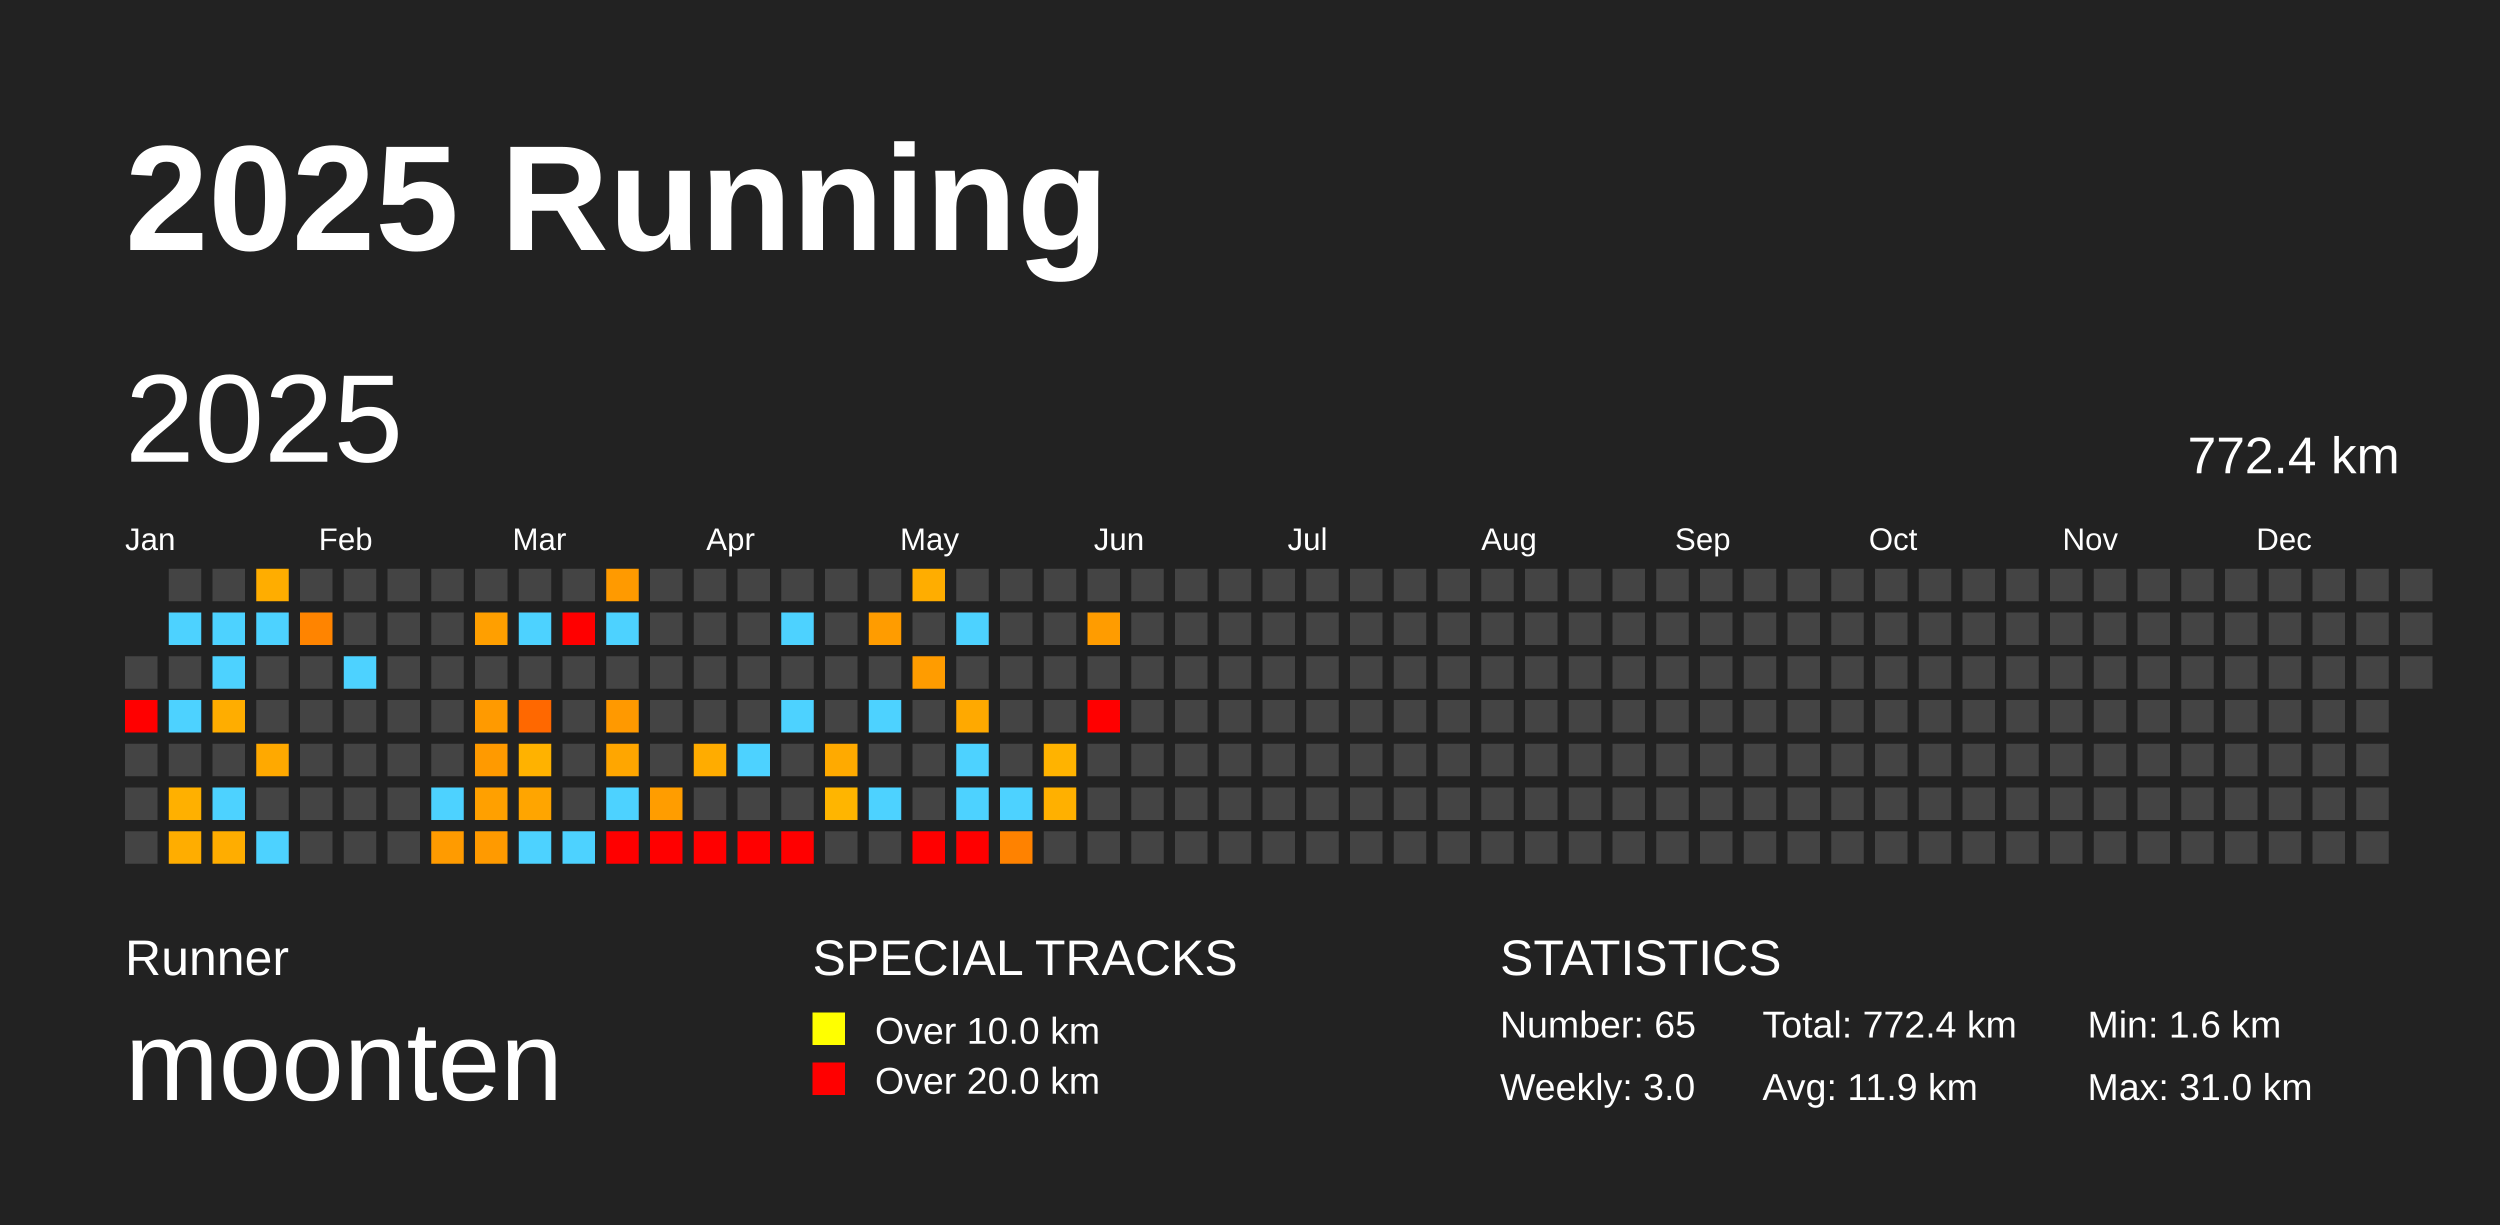
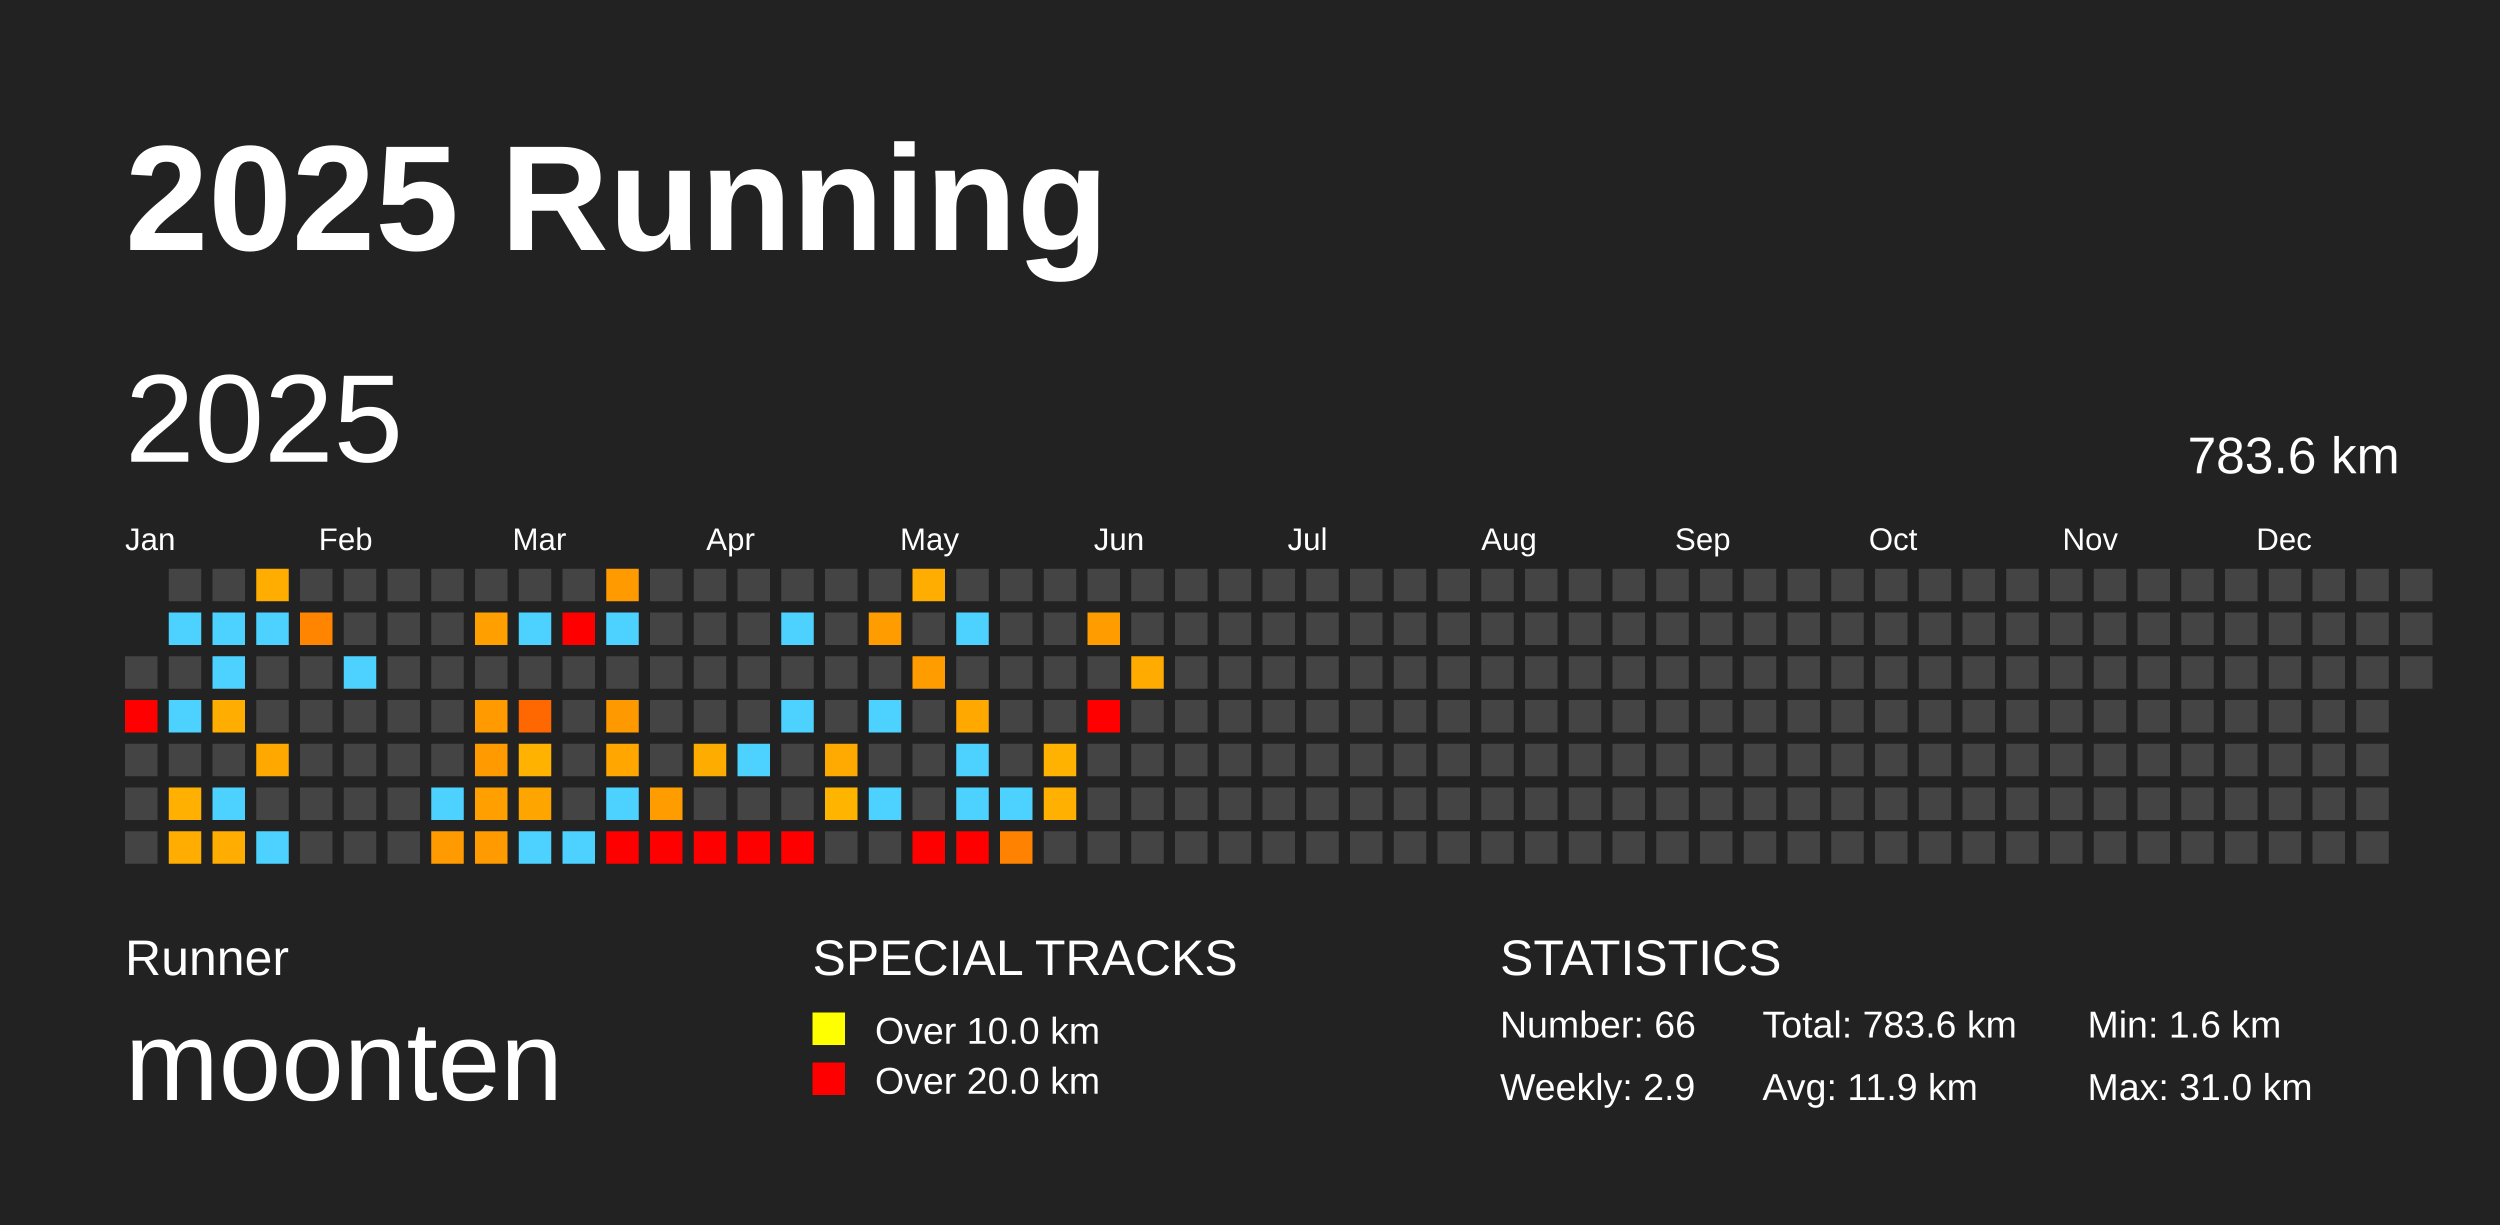
<svg xmlns="http://www.w3.org/2000/svg" baseProfile="full" height="98mm" version="1.1" viewBox="0,0,200,98" width="200mm">
  <defs />
  <rect fill="#222222" height="98" width="200" x="0" y="0" />
  <text fill="#FFFFFF" style="font-size:12px; font-family:Arial; font-weight:bold;" x="10" y="20">2025 Running</text>
  <text fill="#FFFFFF" style="font-size:4px; font-family:Arial" x="10" y="78">Runner</text>
  <text fill="#FFFFFF" style="font-size:9px; font-family:Arial" x="10" y="88">moonten</text>
  <text fill="#FFFFFF" style="font-size:4px; font-family:Arial" x="65" y="78">SPECIAL TRACKS</text>
  <rect fill="yellow" height="2.6" width="2.6" x="65" y="81" />
  <text fill="#FFFFFF" style="font-size:3px; font-family:Arial" x="70" y="83.5">Over 10.0 km</text>
  <rect fill="red" height="2.6" width="2.6" x="65" y="85" />
  <text fill="#FFFFFF" style="font-size:3px; font-family:Arial" x="70" y="87.5">Over 20.0 km</text>
  <text fill="#FFFFFF" style="font-size:4px; font-family:Arial" x="120" y="78">STATISTICS</text>
-   <text fill="#FFFFFF" style="font-size:3px; font-family:Arial" x="120" y="83">Number: 65</text>
-   <text fill="#FFFFFF" style="font-size:3px; font-family:Arial" x="120" y="88">Weekly: 3.0</text>
-   <text fill="#FFFFFF" style="font-size:3px; font-family:Arial" x="141" y="83">Total: 772.4 km</text>
+   <text fill="#FFFFFF" style="font-size:3px; font-family:Arial" x="120" y="83">Number: 66</text>
+   <text fill="#FFFFFF" style="font-size:3px; font-family:Arial" x="120" y="88">Weekly: 2.9</text>
+   <text fill="#FFFFFF" style="font-size:3px; font-family:Arial" x="141" y="83">Total: 783.6 km</text>
  <text fill="#FFFFFF" style="font-size:3px; font-family:Arial" x="141" y="88">Avg: 11.9 km</text>
  <text fill="#FFFFFF" style="font-size:3px; font-family:Arial" x="167" y="83">Min: 1.6 km</text>
  <text fill="#FFFFFF" style="font-size:3px; font-family:Arial" x="167" y="88">Max: 31.0 km</text>
  <text dominant-baseline="hanging" fill="#FFFFFF" style="font-size:10.0px; font-family:Arial;" x="10" y="30">2025</text>
-   <text dominant-baseline="hanging" fill="#FFFFFF" style="font-size:4.125px; font-family:Arial;" x="175" y="35">772.4 km</text>
+   <text dominant-baseline="hanging" fill="#FFFFFF" style="font-size:4.125px; font-family:Arial;" x="175" y="35">783.6 km</text>
  <text fill="#FFFFFF" style="font-size:2.5px; font-family:Arial" x="10.0" y="44">Jan</text>
  <text fill="#FFFFFF" style="font-size:2.5px; font-family:Arial" x="25.5" y="44">Feb</text>
  <text fill="#FFFFFF" style="font-size:2.5px; font-family:Arial" x="41.0" y="44">Mar</text>
  <text fill="#FFFFFF" style="font-size:2.5px; font-family:Arial" x="56.5" y="44">Apr</text>
  <text fill="#FFFFFF" style="font-size:2.5px; font-family:Arial" x="72.0" y="44">May</text>
  <text fill="#FFFFFF" style="font-size:2.5px; font-family:Arial" x="87.5" y="44">Jun</text>
  <text fill="#FFFFFF" style="font-size:2.5px; font-family:Arial" x="103.0" y="44">Jul</text>
  <text fill="#FFFFFF" style="font-size:2.5px; font-family:Arial" x="118.5" y="44">Aug</text>
  <text fill="#FFFFFF" style="font-size:2.5px; font-family:Arial" x="134.0" y="44">Sep</text>
  <text fill="#FFFFFF" style="font-size:2.5px; font-family:Arial" x="149.5" y="44">Oct</text>
  <text fill="#FFFFFF" style="font-size:2.5px; font-family:Arial" x="165.0" y="44">Nov</text>
  <text fill="#FFFFFF" style="font-size:2.5px; font-family:Arial" x="180.5" y="44">Dec</text>
  <rect fill="#444444" height="2.6" width="2.6" x="10.0" y="52.5" />
  <rect fill="red" height="2.6" width="2.6" x="10.0" y="56.0" />
  <rect fill="#444444" height="2.6" width="2.6" x="10.0" y="59.5" />
  <rect fill="#444444" height="2.6" width="2.6" x="10.0" y="63.0" />
  <rect fill="#444444" height="2.6" width="2.6" x="10.0" y="66.5" />
  <rect fill="#444444" height="2.6" width="2.6" x="13.5" y="45.5" />
  <rect fill="#4dd2ff" height="2.6" width="2.6" x="13.5" y="49.0" />
  <rect fill="#444444" height="2.6" width="2.6" x="13.5" y="52.5" />
  <rect fill="#4dd2ff" height="2.6" width="2.6" x="13.5" y="56.0" />
  <rect fill="#444444" height="2.6" width="2.6" x="13.5" y="59.5" />
  <rect fill="#ffb000" height="2.6" width="2.6" x="13.5" y="63.0" />
  <rect fill="#ffad00" height="2.6" width="2.6" x="13.5" y="66.5" />
  <rect fill="#444444" height="2.6" width="2.6" x="17.0" y="45.5" />
  <rect fill="#4dd2ff" height="2.6" width="2.6" x="17.0" y="49.0" />
  <rect fill="#4dd2ff" height="2.6" width="2.6" x="17.0" y="52.5" />
  <rect fill="#ffad00" height="2.6" width="2.6" x="17.0" y="56.0" />
  <rect fill="#444444" height="2.6" width="2.6" x="17.0" y="59.5" />
  <rect fill="#4dd2ff" height="2.6" width="2.6" x="17.0" y="63.0" />
  <rect fill="#ffad00" height="2.6" width="2.6" x="17.0" y="66.5" />
  <rect fill="#ffad00" height="2.6" width="2.6" x="20.5" y="45.5" />
  <rect fill="#4dd2ff" height="2.6" width="2.6" x="20.5" y="49.0" />
  <rect fill="#444444" height="2.6" width="2.6" x="20.5" y="52.5" />
  <rect fill="#444444" height="2.6" width="2.6" x="20.5" y="56.0" />
  <rect fill="#ffa900" height="2.6" width="2.6" x="20.5" y="59.5" />
  <rect fill="#444444" height="2.6" width="2.6" x="20.5" y="63.0" />
  <rect fill="#4dd2ff" height="2.6" width="2.6" x="20.5" y="66.5" />
  <rect fill="#444444" height="2.6" width="2.6" x="24.0" y="45.5" />
  <rect fill="#ff8400" height="2.6" width="2.6" x="24.0" y="49.0" />
  <rect fill="#444444" height="2.6" width="2.6" x="24.0" y="52.5" />
  <rect fill="#444444" height="2.6" width="2.6" x="24.0" y="56.0" />
  <rect fill="#444444" height="2.6" width="2.6" x="24.0" y="59.5" />
  <rect fill="#444444" height="2.6" width="2.6" x="24.0" y="63.0" />
  <rect fill="#444444" height="2.6" width="2.6" x="24.0" y="66.5" />
  <rect fill="#444444" height="2.6" width="2.6" x="27.5" y="45.5" />
  <rect fill="#444444" height="2.6" width="2.6" x="27.5" y="49.0" />
  <rect fill="#4dd2ff" height="2.6" width="2.6" x="27.5" y="52.5" />
  <rect fill="#444444" height="2.6" width="2.6" x="27.5" y="56.0" />
  <rect fill="#444444" height="2.6" width="2.6" x="27.5" y="59.5" />
  <rect fill="#444444" height="2.6" width="2.6" x="27.5" y="63.0" />
  <rect fill="#444444" height="2.6" width="2.6" x="27.5" y="66.5" />
  <rect fill="#444444" height="2.6" width="2.6" x="31.0" y="45.5" />
  <rect fill="#444444" height="2.6" width="2.6" x="31.0" y="49.0" />
  <rect fill="#444444" height="2.6" width="2.6" x="31.0" y="52.5" />
  <rect fill="#444444" height="2.6" width="2.6" x="31.0" y="56.0" />
  <rect fill="#444444" height="2.6" width="2.6" x="31.0" y="59.5" />
  <rect fill="#444444" height="2.6" width="2.6" x="31.0" y="63.0" />
  <rect fill="#444444" height="2.6" width="2.6" x="31.0" y="66.5" />
  <rect fill="#444444" height="2.6" width="2.6" x="34.5" y="45.5" />
  <rect fill="#444444" height="2.6" width="2.6" x="34.5" y="49.0" />
  <rect fill="#444444" height="2.6" width="2.6" x="34.5" y="52.5" />
  <rect fill="#444444" height="2.6" width="2.6" x="34.5" y="56.0" />
  <rect fill="#444444" height="2.6" width="2.6" x="34.5" y="59.5" />
  <rect fill="#4dd2ff" height="2.6" width="2.6" x="34.5" y="63.0" />
  <rect fill="#ff9b00" height="2.6" width="2.6" x="34.5" y="66.5" />
  <rect fill="#444444" height="2.6" width="2.6" x="38.0" y="45.5" />
  <rect fill="#ff9f00" height="2.6" width="2.6" x="38.0" y="49.0" />
  <rect fill="#444444" height="2.6" width="2.6" x="38.0" y="52.5" />
  <rect fill="#ff9a00" height="2.6" width="2.6" x="38.0" y="56.0" />
  <rect fill="#ff9a00" height="2.6" width="2.6" x="38.0" y="59.5" />
  <rect fill="#ffa000" height="2.6" width="2.6" x="38.0" y="63.0" />
  <rect fill="#ff9a00" height="2.6" width="2.6" x="38.0" y="66.5" />
  <rect fill="#444444" height="2.6" width="2.6" x="41.5" y="45.5" />
  <rect fill="#4dd2ff" height="2.6" width="2.6" x="41.5" y="49.0" />
  <rect fill="#444444" height="2.6" width="2.6" x="41.5" y="52.5" />
  <rect fill="#ff6800" height="2.6" width="2.6" x="41.5" y="56.0" />
  <rect fill="#ffb200" height="2.6" width="2.6" x="41.5" y="59.5" />
  <rect fill="#ffa500" height="2.6" width="2.6" x="41.5" y="63.0" />
  <rect fill="#4dd2ff" height="2.6" width="2.6" x="41.5" y="66.5" />
  <rect fill="#444444" height="2.6" width="2.6" x="45.0" y="45.5" />
  <rect fill="red" height="2.6" width="2.6" x="45.0" y="49.0" />
  <rect fill="#444444" height="2.6" width="2.6" x="45.0" y="52.5" />
  <rect fill="#444444" height="2.6" width="2.6" x="45.0" y="56.0" />
  <rect fill="#444444" height="2.6" width="2.6" x="45.0" y="59.5" />
  <rect fill="#444444" height="2.6" width="2.6" x="45.0" y="63.0" />
  <rect fill="#4dd2ff" height="2.6" width="2.6" x="45.0" y="66.5" />
  <rect fill="#ff9a00" height="2.6" width="2.6" x="48.5" y="45.5" />
  <rect fill="#4dd2ff" height="2.6" width="2.6" x="48.5" y="49.0" />
  <rect fill="#444444" height="2.6" width="2.6" x="48.5" y="52.5" />
  <rect fill="#ff9900" height="2.6" width="2.6" x="48.5" y="56.0" />
  <rect fill="#ffa600" height="2.6" width="2.6" x="48.5" y="59.5" />
  <rect fill="#4dd2ff" height="2.6" width="2.6" x="48.5" y="63.0" />
  <rect fill="red" height="2.6" width="2.6" x="48.5" y="66.5" />
  <rect fill="#444444" height="2.6" width="2.6" x="52.0" y="45.5" />
  <rect fill="#444444" height="2.6" width="2.6" x="52.0" y="49.0" />
  <rect fill="#444444" height="2.6" width="2.6" x="52.0" y="52.5" />
  <rect fill="#444444" height="2.6" width="2.6" x="52.0" y="56.0" />
  <rect fill="#444444" height="2.6" width="2.6" x="52.0" y="59.5" />
  <rect fill="#ff9d00" height="2.6" width="2.6" x="52.0" y="63.0" />
  <rect fill="red" height="2.6" width="2.6" x="52.0" y="66.5" />
  <rect fill="#444444" height="2.6" width="2.6" x="55.5" y="45.5" />
  <rect fill="#444444" height="2.6" width="2.6" x="55.5" y="49.0" />
  <rect fill="#444444" height="2.6" width="2.6" x="55.5" y="52.5" />
  <rect fill="#444444" height="2.6" width="2.6" x="55.5" y="56.0" />
  <rect fill="#ffac00" height="2.6" width="2.6" x="55.5" y="59.5" />
  <rect fill="#444444" height="2.6" width="2.6" x="55.5" y="63.0" />
  <rect fill="red" height="2.6" width="2.6" x="55.5" y="66.5" />
  <rect fill="#444444" height="2.6" width="2.6" x="59.0" y="45.5" />
  <rect fill="#444444" height="2.6" width="2.6" x="59.0" y="49.0" />
  <rect fill="#444444" height="2.6" width="2.6" x="59.0" y="52.5" />
  <rect fill="#444444" height="2.6" width="2.6" x="59.0" y="56.0" />
  <rect fill="#4dd2ff" height="2.6" width="2.6" x="59.0" y="59.5" />
  <rect fill="#444444" height="2.6" width="2.6" x="59.0" y="63.0" />
  <rect fill="red" height="2.6" width="2.6" x="59.0" y="66.5" />
  <rect fill="#444444" height="2.6" width="2.6" x="62.5" y="45.5" />
  <rect fill="#4dd2ff" height="2.6" width="2.6" x="62.5" y="49.0" />
  <rect fill="#444444" height="2.6" width="2.6" x="62.5" y="52.5" />
  <rect fill="#4dd2ff" height="2.6" width="2.6" x="62.5" y="56.0" />
  <rect fill="#444444" height="2.6" width="2.6" x="62.5" y="59.5" />
  <rect fill="#444444" height="2.6" width="2.6" x="62.5" y="63.0" />
  <rect fill="red" height="2.6" width="2.6" x="62.5" y="66.5" />
  <rect fill="#444444" height="2.6" width="2.6" x="66.0" y="45.5" />
  <rect fill="#444444" height="2.6" width="2.6" x="66.0" y="49.0" />
  <rect fill="#444444" height="2.6" width="2.6" x="66.0" y="52.5" />
  <rect fill="#444444" height="2.6" width="2.6" x="66.0" y="56.0" />
  <rect fill="#ffaa00" height="2.6" width="2.6" x="66.0" y="59.5" />
  <rect fill="#ffb500" height="2.6" width="2.6" x="66.0" y="63.0" />
  <rect fill="#444444" height="2.6" width="2.6" x="66.0" y="66.5" />
  <rect fill="#444444" height="2.6" width="2.6" x="69.5" y="45.5" />
  <rect fill="#ff9c00" height="2.6" width="2.6" x="69.5" y="49.0" />
  <rect fill="#444444" height="2.6" width="2.6" x="69.5" y="52.5" />
  <rect fill="#4dd2ff" height="2.6" width="2.6" x="69.5" y="56.0" />
  <rect fill="#444444" height="2.6" width="2.6" x="69.5" y="59.5" />
  <rect fill="#4dd2ff" height="2.6" width="2.6" x="69.5" y="63.0" />
  <rect fill="#444444" height="2.6" width="2.6" x="69.5" y="66.5" />
  <rect fill="#ffad00" height="2.6" width="2.6" x="73.0" y="45.5" />
  <rect fill="#444444" height="2.6" width="2.6" x="73.0" y="49.0" />
  <rect fill="#ff9c00" height="2.6" width="2.6" x="73.0" y="52.5" />
  <rect fill="#444444" height="2.6" width="2.6" x="73.0" y="56.0" />
  <rect fill="#444444" height="2.6" width="2.6" x="73.0" y="59.5" />
  <rect fill="#444444" height="2.6" width="2.6" x="73.0" y="63.0" />
  <rect fill="red" height="2.6" width="2.6" x="73.0" y="66.5" />
  <rect fill="#444444" height="2.6" width="2.6" x="76.5" y="45.5" />
  <rect fill="#4dd2ff" height="2.6" width="2.6" x="76.5" y="49.0" />
  <rect fill="#444444" height="2.6" width="2.6" x="76.5" y="52.5" />
  <rect fill="#ffa900" height="2.6" width="2.6" x="76.5" y="56.0" />
  <rect fill="#4dd2ff" height="2.6" width="2.6" x="76.5" y="59.5" />
  <rect fill="#4dd2ff" height="2.6" width="2.6" x="76.5" y="63.0" />
  <rect fill="red" height="2.6" width="2.6" x="76.5" y="66.5" />
  <rect fill="#444444" height="2.6" width="2.6" x="80.0" y="45.5" />
  <rect fill="#444444" height="2.6" width="2.6" x="80.0" y="49.0" />
  <rect fill="#444444" height="2.6" width="2.6" x="80.0" y="52.5" />
  <rect fill="#444444" height="2.6" width="2.6" x="80.0" y="56.0" />
  <rect fill="#444444" height="2.6" width="2.6" x="80.0" y="59.5" />
  <rect fill="#4dd2ff" height="2.6" width="2.6" x="80.0" y="63.0" />
  <rect fill="#ff8200" height="2.6" width="2.6" x="80.0" y="66.5" />
  <rect fill="#444444" height="2.6" width="2.6" x="83.5" y="45.5" />
  <rect fill="#444444" height="2.6" width="2.6" x="83.5" y="49.0" />
  <rect fill="#444444" height="2.6" width="2.6" x="83.5" y="52.5" />
  <rect fill="#444444" height="2.6" width="2.6" x="83.5" y="56.0" />
  <rect fill="#ffb300" height="2.6" width="2.6" x="83.5" y="59.5" />
  <rect fill="#ffb000" height="2.6" width="2.6" x="83.5" y="63.0" />
  <rect fill="#444444" height="2.6" width="2.6" x="83.5" y="66.5" />
  <rect fill="#444444" height="2.6" width="2.6" x="87.0" y="45.5" />
  <rect fill="#ff9c00" height="2.6" width="2.6" x="87.0" y="49.0" />
  <rect fill="#444444" height="2.6" width="2.6" x="87.0" y="52.5" />
  <rect fill="red" height="2.6" width="2.6" x="87.0" y="56.0" />
  <rect fill="#444444" height="2.6" width="2.6" x="87.0" y="59.5" />
  <rect fill="#444444" height="2.6" width="2.6" x="87.0" y="63.0" />
  <rect fill="#444444" height="2.6" width="2.6" x="87.0" y="66.5" />
  <rect fill="#444444" height="2.6" width="2.6" x="90.5" y="45.5" />
  <rect fill="#444444" height="2.6" width="2.6" x="90.5" y="49.0" />
-   <rect fill="#444444" height="2.6" width="2.6" x="90.5" y="52.5" />
+   <rect fill="#ffab00" height="2.6" width="2.6" x="90.5" y="52.5" />
  <rect fill="#444444" height="2.6" width="2.6" x="90.5" y="56.0" />
  <rect fill="#444444" height="2.6" width="2.6" x="90.5" y="59.5" />
  <rect fill="#444444" height="2.6" width="2.6" x="90.5" y="63.0" />
  <rect fill="#444444" height="2.6" width="2.6" x="90.5" y="66.5" />
  <rect fill="#444444" height="2.6" width="2.6" x="94.0" y="45.5" />
  <rect fill="#444444" height="2.6" width="2.6" x="94.0" y="49.0" />
  <rect fill="#444444" height="2.6" width="2.6" x="94.0" y="52.5" />
  <rect fill="#444444" height="2.6" width="2.6" x="94.0" y="56.0" />
  <rect fill="#444444" height="2.6" width="2.6" x="94.0" y="59.5" />
  <rect fill="#444444" height="2.6" width="2.6" x="94.0" y="63.0" />
  <rect fill="#444444" height="2.6" width="2.6" x="94.0" y="66.5" />
  <rect fill="#444444" height="2.6" width="2.6" x="97.5" y="45.5" />
  <rect fill="#444444" height="2.6" width="2.6" x="97.5" y="49.0" />
  <rect fill="#444444" height="2.6" width="2.6" x="97.5" y="52.5" />
  <rect fill="#444444" height="2.6" width="2.6" x="97.5" y="56.0" />
  <rect fill="#444444" height="2.6" width="2.6" x="97.5" y="59.5" />
  <rect fill="#444444" height="2.6" width="2.6" x="97.5" y="63.0" />
  <rect fill="#444444" height="2.6" width="2.6" x="97.5" y="66.5" />
  <rect fill="#444444" height="2.6" width="2.6" x="101.0" y="45.5" />
  <rect fill="#444444" height="2.6" width="2.6" x="101.0" y="49.0" />
  <rect fill="#444444" height="2.6" width="2.6" x="101.0" y="52.5" />
  <rect fill="#444444" height="2.6" width="2.6" x="101.0" y="56.0" />
  <rect fill="#444444" height="2.6" width="2.6" x="101.0" y="59.5" />
  <rect fill="#444444" height="2.6" width="2.6" x="101.0" y="63.0" />
  <rect fill="#444444" height="2.6" width="2.6" x="101.0" y="66.5" />
  <rect fill="#444444" height="2.6" width="2.6" x="104.5" y="45.5" />
  <rect fill="#444444" height="2.6" width="2.6" x="104.5" y="49.0" />
  <rect fill="#444444" height="2.6" width="2.6" x="104.5" y="52.5" />
  <rect fill="#444444" height="2.6" width="2.6" x="104.5" y="56.0" />
  <rect fill="#444444" height="2.6" width="2.6" x="104.5" y="59.5" />
  <rect fill="#444444" height="2.6" width="2.6" x="104.5" y="63.0" />
  <rect fill="#444444" height="2.6" width="2.6" x="104.5" y="66.5" />
  <rect fill="#444444" height="2.6" width="2.6" x="108.0" y="45.5" />
  <rect fill="#444444" height="2.6" width="2.6" x="108.0" y="49.0" />
  <rect fill="#444444" height="2.6" width="2.6" x="108.0" y="52.5" />
  <rect fill="#444444" height="2.6" width="2.6" x="108.0" y="56.0" />
  <rect fill="#444444" height="2.6" width="2.6" x="108.0" y="59.5" />
  <rect fill="#444444" height="2.6" width="2.6" x="108.0" y="63.0" />
  <rect fill="#444444" height="2.6" width="2.6" x="108.0" y="66.5" />
  <rect fill="#444444" height="2.6" width="2.6" x="111.5" y="45.5" />
  <rect fill="#444444" height="2.6" width="2.6" x="111.5" y="49.0" />
  <rect fill="#444444" height="2.6" width="2.6" x="111.5" y="52.5" />
  <rect fill="#444444" height="2.6" width="2.6" x="111.5" y="56.0" />
  <rect fill="#444444" height="2.6" width="2.6" x="111.5" y="59.5" />
  <rect fill="#444444" height="2.6" width="2.6" x="111.5" y="63.0" />
  <rect fill="#444444" height="2.6" width="2.6" x="111.5" y="66.5" />
  <rect fill="#444444" height="2.6" width="2.6" x="115.0" y="45.5" />
  <rect fill="#444444" height="2.6" width="2.6" x="115.0" y="49.0" />
  <rect fill="#444444" height="2.6" width="2.6" x="115.0" y="52.5" />
  <rect fill="#444444" height="2.6" width="2.6" x="115.0" y="56.0" />
  <rect fill="#444444" height="2.6" width="2.6" x="115.0" y="59.5" />
  <rect fill="#444444" height="2.6" width="2.6" x="115.0" y="63.0" />
  <rect fill="#444444" height="2.6" width="2.6" x="115.0" y="66.5" />
  <rect fill="#444444" height="2.6" width="2.6" x="118.5" y="45.5" />
  <rect fill="#444444" height="2.6" width="2.6" x="118.5" y="49.0" />
  <rect fill="#444444" height="2.6" width="2.6" x="118.5" y="52.5" />
  <rect fill="#444444" height="2.6" width="2.6" x="118.5" y="56.0" />
  <rect fill="#444444" height="2.6" width="2.6" x="118.5" y="59.5" />
  <rect fill="#444444" height="2.6" width="2.6" x="118.5" y="63.0" />
  <rect fill="#444444" height="2.6" width="2.6" x="118.5" y="66.5" />
  <rect fill="#444444" height="2.6" width="2.6" x="122.0" y="45.5" />
  <rect fill="#444444" height="2.6" width="2.6" x="122.0" y="49.0" />
  <rect fill="#444444" height="2.6" width="2.6" x="122.0" y="52.5" />
  <rect fill="#444444" height="2.6" width="2.6" x="122.0" y="56.0" />
  <rect fill="#444444" height="2.6" width="2.6" x="122.0" y="59.5" />
  <rect fill="#444444" height="2.6" width="2.6" x="122.0" y="63.0" />
  <rect fill="#444444" height="2.6" width="2.6" x="122.0" y="66.5" />
  <rect fill="#444444" height="2.6" width="2.6" x="125.5" y="45.5" />
  <rect fill="#444444" height="2.6" width="2.6" x="125.5" y="49.0" />
  <rect fill="#444444" height="2.6" width="2.6" x="125.5" y="52.5" />
  <rect fill="#444444" height="2.6" width="2.6" x="125.5" y="56.0" />
  <rect fill="#444444" height="2.6" width="2.6" x="125.5" y="59.5" />
  <rect fill="#444444" height="2.6" width="2.6" x="125.5" y="63.0" />
  <rect fill="#444444" height="2.6" width="2.6" x="125.5" y="66.5" />
  <rect fill="#444444" height="2.6" width="2.6" x="129.0" y="45.5" />
  <rect fill="#444444" height="2.6" width="2.6" x="129.0" y="49.0" />
  <rect fill="#444444" height="2.6" width="2.6" x="129.0" y="52.5" />
  <rect fill="#444444" height="2.6" width="2.6" x="129.0" y="56.0" />
  <rect fill="#444444" height="2.6" width="2.6" x="129.0" y="59.5" />
  <rect fill="#444444" height="2.6" width="2.6" x="129.0" y="63.0" />
  <rect fill="#444444" height="2.6" width="2.6" x="129.0" y="66.5" />
  <rect fill="#444444" height="2.6" width="2.6" x="132.5" y="45.5" />
  <rect fill="#444444" height="2.6" width="2.6" x="132.5" y="49.0" />
  <rect fill="#444444" height="2.6" width="2.6" x="132.5" y="52.5" />
  <rect fill="#444444" height="2.6" width="2.6" x="132.5" y="56.0" />
  <rect fill="#444444" height="2.6" width="2.6" x="132.5" y="59.5" />
  <rect fill="#444444" height="2.6" width="2.6" x="132.5" y="63.0" />
  <rect fill="#444444" height="2.6" width="2.6" x="132.5" y="66.5" />
  <rect fill="#444444" height="2.6" width="2.6" x="136.0" y="45.5" />
  <rect fill="#444444" height="2.6" width="2.6" x="136.0" y="49.0" />
  <rect fill="#444444" height="2.6" width="2.6" x="136.0" y="52.5" />
  <rect fill="#444444" height="2.6" width="2.6" x="136.0" y="56.0" />
  <rect fill="#444444" height="2.6" width="2.6" x="136.0" y="59.5" />
  <rect fill="#444444" height="2.6" width="2.6" x="136.0" y="63.0" />
  <rect fill="#444444" height="2.6" width="2.6" x="136.0" y="66.5" />
  <rect fill="#444444" height="2.6" width="2.6" x="139.5" y="45.5" />
  <rect fill="#444444" height="2.6" width="2.6" x="139.5" y="49.0" />
  <rect fill="#444444" height="2.6" width="2.6" x="139.5" y="52.5" />
  <rect fill="#444444" height="2.6" width="2.6" x="139.5" y="56.0" />
  <rect fill="#444444" height="2.6" width="2.6" x="139.5" y="59.5" />
  <rect fill="#444444" height="2.6" width="2.6" x="139.5" y="63.0" />
  <rect fill="#444444" height="2.6" width="2.6" x="139.5" y="66.5" />
  <rect fill="#444444" height="2.6" width="2.6" x="143.0" y="45.5" />
  <rect fill="#444444" height="2.6" width="2.6" x="143.0" y="49.0" />
  <rect fill="#444444" height="2.6" width="2.6" x="143.0" y="52.5" />
  <rect fill="#444444" height="2.6" width="2.6" x="143.0" y="56.0" />
  <rect fill="#444444" height="2.6" width="2.6" x="143.0" y="59.5" />
  <rect fill="#444444" height="2.6" width="2.6" x="143.0" y="63.0" />
  <rect fill="#444444" height="2.6" width="2.6" x="143.0" y="66.5" />
  <rect fill="#444444" height="2.6" width="2.6" x="146.5" y="45.5" />
  <rect fill="#444444" height="2.6" width="2.6" x="146.5" y="49.0" />
  <rect fill="#444444" height="2.6" width="2.6" x="146.5" y="52.5" />
  <rect fill="#444444" height="2.6" width="2.6" x="146.5" y="56.0" />
  <rect fill="#444444" height="2.6" width="2.6" x="146.5" y="59.5" />
  <rect fill="#444444" height="2.6" width="2.6" x="146.5" y="63.0" />
  <rect fill="#444444" height="2.6" width="2.6" x="146.5" y="66.5" />
  <rect fill="#444444" height="2.6" width="2.6" x="150.0" y="45.5" />
  <rect fill="#444444" height="2.6" width="2.6" x="150.0" y="49.0" />
  <rect fill="#444444" height="2.6" width="2.6" x="150.0" y="52.5" />
  <rect fill="#444444" height="2.6" width="2.6" x="150.0" y="56.0" />
  <rect fill="#444444" height="2.6" width="2.6" x="150.0" y="59.5" />
  <rect fill="#444444" height="2.6" width="2.6" x="150.0" y="63.0" />
  <rect fill="#444444" height="2.6" width="2.6" x="150.0" y="66.5" />
  <rect fill="#444444" height="2.6" width="2.6" x="153.5" y="45.5" />
  <rect fill="#444444" height="2.6" width="2.6" x="153.5" y="49.0" />
  <rect fill="#444444" height="2.6" width="2.6" x="153.5" y="52.5" />
  <rect fill="#444444" height="2.6" width="2.6" x="153.5" y="56.0" />
  <rect fill="#444444" height="2.6" width="2.6" x="153.5" y="59.5" />
  <rect fill="#444444" height="2.6" width="2.6" x="153.5" y="63.0" />
  <rect fill="#444444" height="2.6" width="2.6" x="153.5" y="66.5" />
  <rect fill="#444444" height="2.6" width="2.6" x="157.0" y="45.5" />
  <rect fill="#444444" height="2.6" width="2.6" x="157.0" y="49.0" />
  <rect fill="#444444" height="2.6" width="2.6" x="157.0" y="52.5" />
  <rect fill="#444444" height="2.6" width="2.6" x="157.0" y="56.0" />
  <rect fill="#444444" height="2.6" width="2.6" x="157.0" y="59.5" />
  <rect fill="#444444" height="2.6" width="2.6" x="157.0" y="63.0" />
  <rect fill="#444444" height="2.6" width="2.6" x="157.0" y="66.5" />
  <rect fill="#444444" height="2.6" width="2.6" x="160.5" y="45.5" />
  <rect fill="#444444" height="2.6" width="2.6" x="160.5" y="49.0" />
  <rect fill="#444444" height="2.6" width="2.6" x="160.5" y="52.5" />
  <rect fill="#444444" height="2.6" width="2.6" x="160.5" y="56.0" />
  <rect fill="#444444" height="2.6" width="2.6" x="160.5" y="59.5" />
  <rect fill="#444444" height="2.6" width="2.6" x="160.5" y="63.0" />
  <rect fill="#444444" height="2.6" width="2.6" x="160.5" y="66.5" />
  <rect fill="#444444" height="2.6" width="2.6" x="164.0" y="45.5" />
  <rect fill="#444444" height="2.6" width="2.6" x="164.0" y="49.0" />
  <rect fill="#444444" height="2.6" width="2.6" x="164.0" y="52.5" />
  <rect fill="#444444" height="2.6" width="2.6" x="164.0" y="56.0" />
  <rect fill="#444444" height="2.6" width="2.6" x="164.0" y="59.5" />
  <rect fill="#444444" height="2.6" width="2.6" x="164.0" y="63.0" />
  <rect fill="#444444" height="2.6" width="2.6" x="164.0" y="66.5" />
  <rect fill="#444444" height="2.6" width="2.6" x="167.5" y="45.5" />
  <rect fill="#444444" height="2.6" width="2.6" x="167.5" y="49.0" />
  <rect fill="#444444" height="2.6" width="2.6" x="167.5" y="52.5" />
  <rect fill="#444444" height="2.6" width="2.6" x="167.5" y="56.0" />
  <rect fill="#444444" height="2.6" width="2.6" x="167.5" y="59.5" />
  <rect fill="#444444" height="2.6" width="2.6" x="167.5" y="63.0" />
  <rect fill="#444444" height="2.6" width="2.6" x="167.5" y="66.5" />
  <rect fill="#444444" height="2.6" width="2.6" x="171.0" y="45.5" />
  <rect fill="#444444" height="2.6" width="2.6" x="171.0" y="49.0" />
  <rect fill="#444444" height="2.6" width="2.6" x="171.0" y="52.5" />
  <rect fill="#444444" height="2.6" width="2.6" x="171.0" y="56.0" />
  <rect fill="#444444" height="2.6" width="2.6" x="171.0" y="59.5" />
  <rect fill="#444444" height="2.6" width="2.6" x="171.0" y="63.0" />
  <rect fill="#444444" height="2.6" width="2.6" x="171.0" y="66.5" />
  <rect fill="#444444" height="2.6" width="2.6" x="174.5" y="45.5" />
  <rect fill="#444444" height="2.6" width="2.6" x="174.5" y="49.0" />
  <rect fill="#444444" height="2.6" width="2.6" x="174.5" y="52.5" />
  <rect fill="#444444" height="2.6" width="2.6" x="174.5" y="56.0" />
  <rect fill="#444444" height="2.6" width="2.6" x="174.5" y="59.5" />
  <rect fill="#444444" height="2.6" width="2.6" x="174.5" y="63.0" />
  <rect fill="#444444" height="2.6" width="2.6" x="174.5" y="66.5" />
  <rect fill="#444444" height="2.6" width="2.6" x="178.0" y="45.5" />
  <rect fill="#444444" height="2.6" width="2.6" x="178.0" y="49.0" />
  <rect fill="#444444" height="2.6" width="2.6" x="178.0" y="52.5" />
  <rect fill="#444444" height="2.6" width="2.6" x="178.0" y="56.0" />
  <rect fill="#444444" height="2.6" width="2.6" x="178.0" y="59.5" />
  <rect fill="#444444" height="2.6" width="2.6" x="178.0" y="63.0" />
  <rect fill="#444444" height="2.6" width="2.6" x="178.0" y="66.5" />
  <rect fill="#444444" height="2.6" width="2.6" x="181.5" y="45.5" />
  <rect fill="#444444" height="2.6" width="2.6" x="181.5" y="49.0" />
  <rect fill="#444444" height="2.6" width="2.6" x="181.5" y="52.5" />
  <rect fill="#444444" height="2.6" width="2.6" x="181.5" y="56.0" />
  <rect fill="#444444" height="2.6" width="2.6" x="181.5" y="59.5" />
  <rect fill="#444444" height="2.6" width="2.6" x="181.5" y="63.0" />
  <rect fill="#444444" height="2.6" width="2.6" x="181.5" y="66.5" />
  <rect fill="#444444" height="2.6" width="2.6" x="185.0" y="45.5" />
  <rect fill="#444444" height="2.6" width="2.6" x="185.0" y="49.0" />
  <rect fill="#444444" height="2.6" width="2.6" x="185.0" y="52.5" />
  <rect fill="#444444" height="2.6" width="2.6" x="185.0" y="56.0" />
  <rect fill="#444444" height="2.6" width="2.6" x="185.0" y="59.5" />
  <rect fill="#444444" height="2.6" width="2.6" x="185.0" y="63.0" />
  <rect fill="#444444" height="2.6" width="2.6" x="185.0" y="66.5" />
  <rect fill="#444444" height="2.6" width="2.6" x="188.5" y="45.5" />
  <rect fill="#444444" height="2.6" width="2.6" x="188.5" y="49.0" />
  <rect fill="#444444" height="2.6" width="2.6" x="188.5" y="52.5" />
  <rect fill="#444444" height="2.6" width="2.6" x="188.5" y="56.0" />
  <rect fill="#444444" height="2.6" width="2.6" x="188.5" y="59.5" />
  <rect fill="#444444" height="2.6" width="2.6" x="188.5" y="63.0" />
  <rect fill="#444444" height="2.6" width="2.6" x="188.5" y="66.5" />
  <rect fill="#444444" height="2.6" width="2.6" x="192.0" y="45.5" />
  <rect fill="#444444" height="2.6" width="2.6" x="192.0" y="49.0" />
  <rect fill="#444444" height="2.6" width="2.6" x="192.0" y="52.5" />
</svg>
